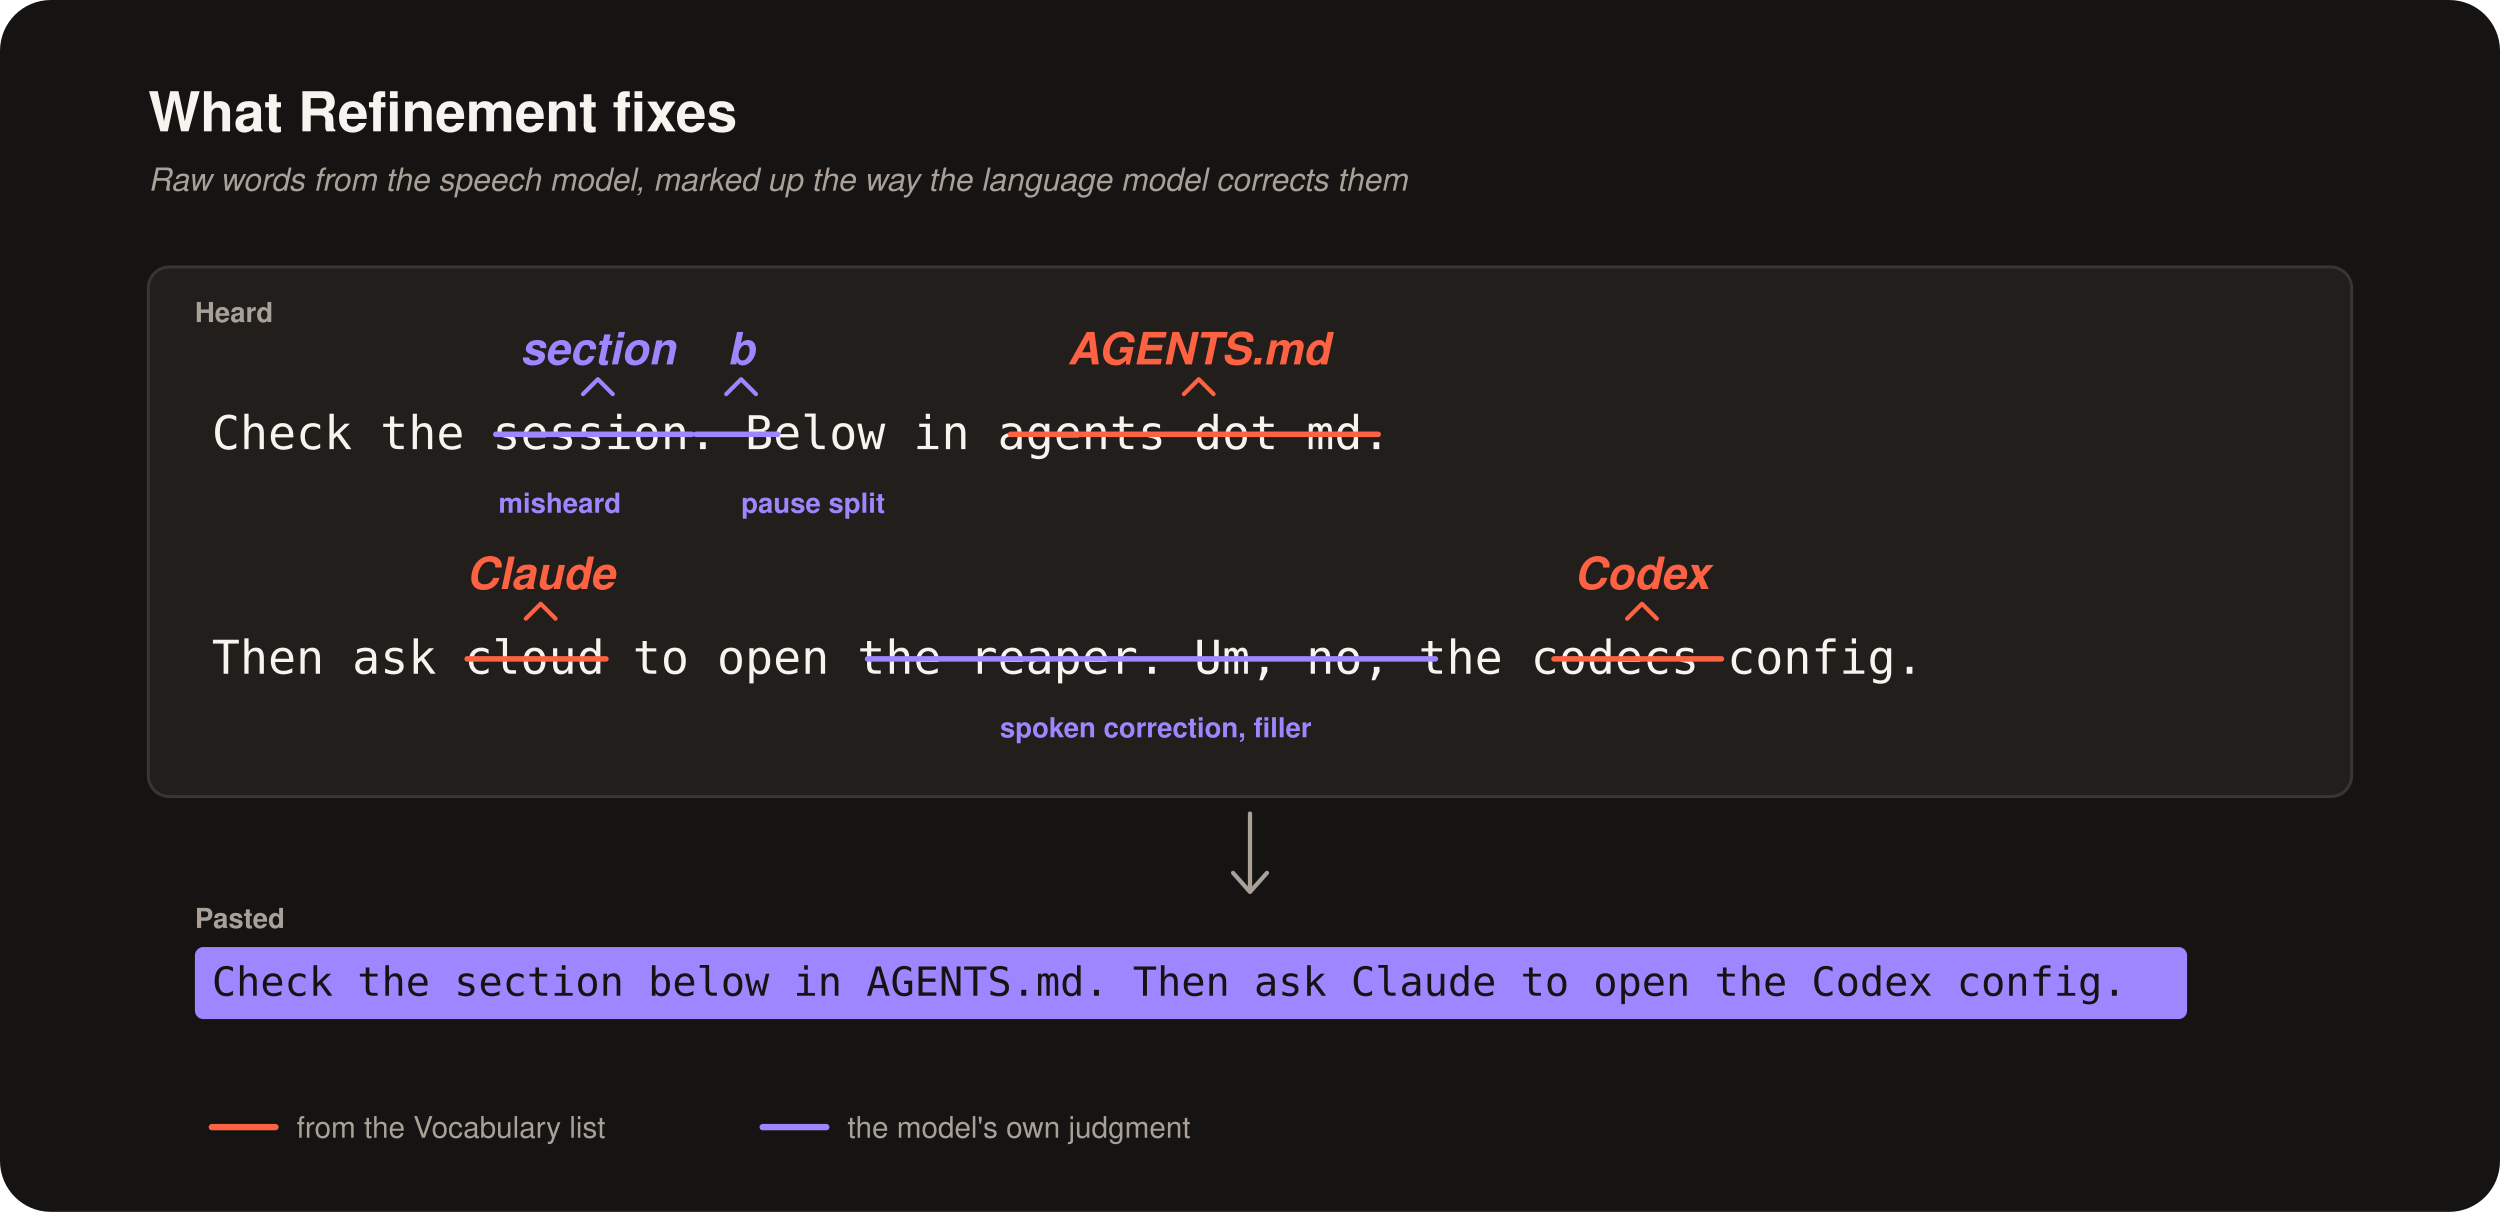
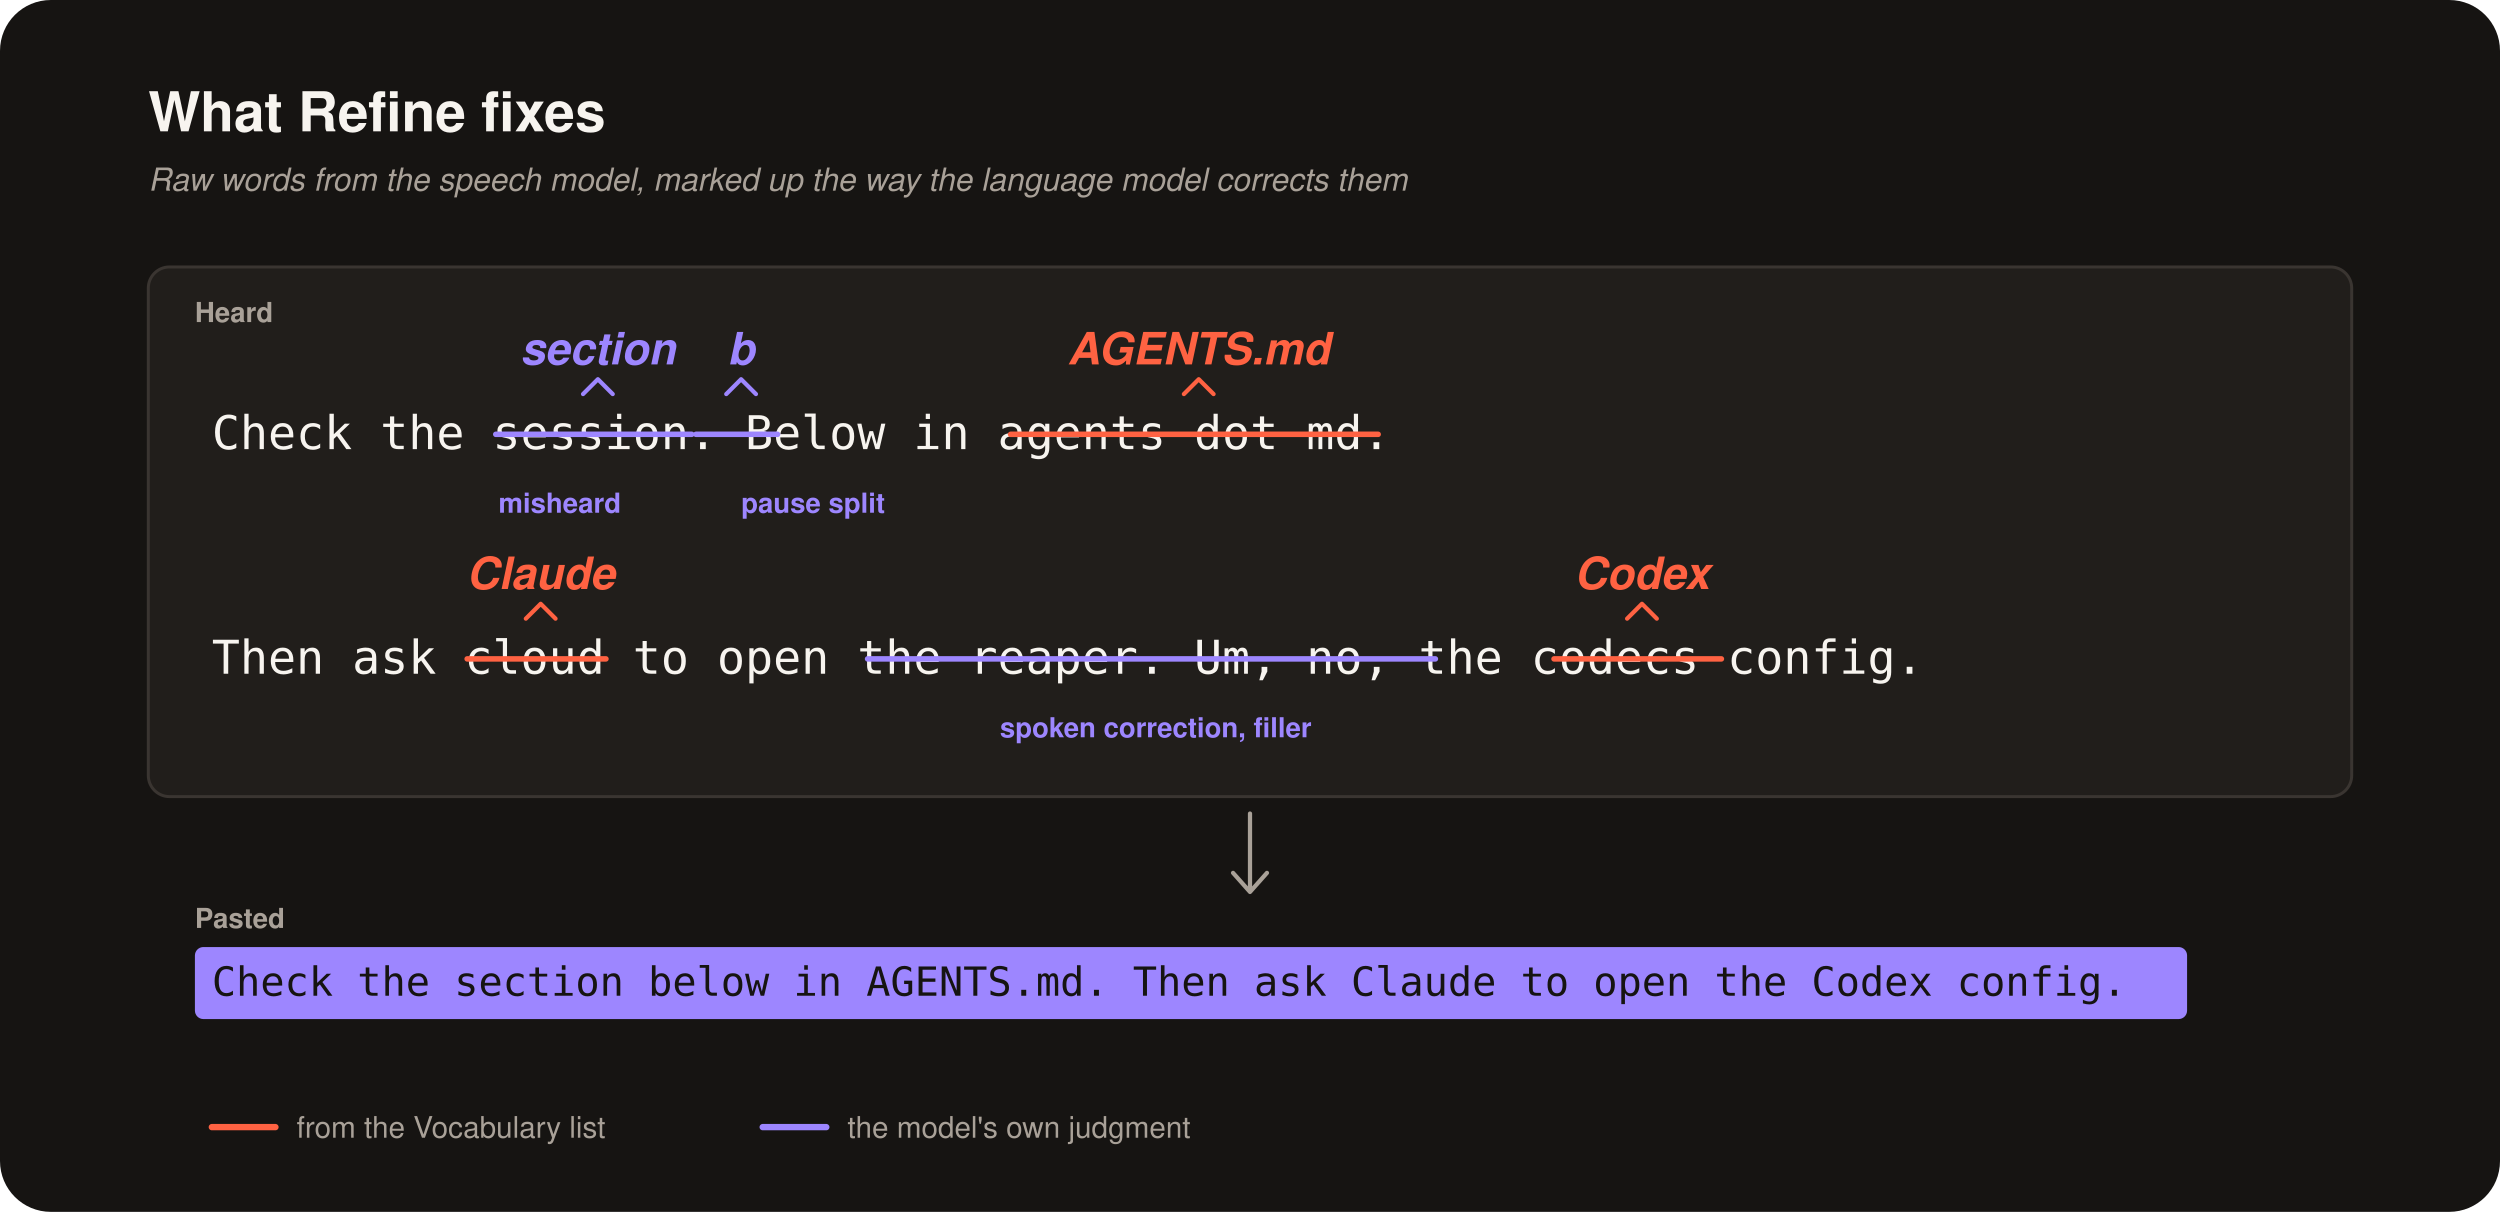
<svg xmlns="http://www.w3.org/2000/svg" viewBox="0 0 1180 572" width="1180" height="572" role="img" aria-labelledby="title">
  <style>
    .bg { fill: #161412; }
    text { font-family: -apple-system, BlinkMacSystemFont, "SF Pro Text", "Segoe UI", Helvetica, Arial, sans-serif; }
    .title { fill: #F7F4EF; font-family: ui-rounded, "SF Pro Rounded", -apple-system, BlinkMacSystemFont, "Segoe UI", Helvetica, Arial, sans-serif; font-weight: 800; font-size: 26px; }
    .sub { fill: #A9A198; font-style: italic; font-size: 15px; }
    .sheet { fill: #211E1B; stroke: #3A3531; stroke-width: 1.4; }
    .label { fill: #A9A198; font-weight: 700; font-size: 13px; }
    .raw { fill: #F7F4EF; font-family: ui-monospace, SFMono-Regular, Menlo, Consolas, monospace; font-size: 22px; }
    .vocabulary { stroke: #FF6242; fill: #FF6242; }
    .judgment { stroke: #9D86FF; fill: #9D86FF; }
    .strike { stroke-width: 2.6; stroke-linecap: round; }
    .caret { fill: none; stroke-width: 2; stroke-linecap: round; stroke-linejoin: round; }
    .insert { stroke: none; font-style: italic; font-weight: 600; font-size: 21px; text-anchor: middle; }
    .tag { stroke: none; font-weight: 650; font-size: 13px; text-anchor: middle; }
    .arrow { fill: none; stroke: #A9A198; stroke-width: 2; stroke-linecap: round; stroke-linejoin: round; }
    .mark { fill: #9D86FF; }
    .clean { fill: #161412; font-family: ui-monospace, SFMono-Regular, Menlo, Consolas, monospace; font-size: 19px; }
    .legend { fill: #A9A198; font-size: 14px; }
    .key { stroke-width: 3; stroke-linecap: round; }
    .vocabulary-key { stroke: #FF6242; }
    .judgment-key { stroke: #9D86FF; }
  </style>
  <rect class="bg" width="1180" height="572" rx="24" />
  <g transform="translate(30 0)">
-     <text class="title" x="40" y="62">What Refinement fixes</text>
+     <text class="title" x="40" y="62">What Refine fixes</text>
    <text class="sub" x="40" y="90">Raw words from the speech model, marked up the way the language model corrects them</text>
    <rect class="sheet" x="40" y="126" width="1040" height="250" rx="10" />
    <text class="label" x="62" y="152">Heard</text>
    <text class="raw" x="70.0" y="212" textLength="567.0" lengthAdjust="spacing">Check the session. Below in agents dot md.</text>
    <text class="raw" x="70.0" y="318" textLength="823.5" lengthAdjust="spacing">Then ask cloud to open the reaper. Um, no, the codecs config.</text>
    <g class="judgment">
      <line class="strike" x1="204.0" x2="296.5" y1="205" y2="205" />
      <path class="caret" d="M 245.2 186 L 252.2 179 L 259.2 186" />
      <text class="insert" x="252.2" y="172">section</text>
      <text class="tag" x="234.2" y="242">misheard</text>
    </g>
    <g class="judgment">
      <line class="strike" x1="298.5" x2="337.0" y1="205" y2="205" />
      <path class="caret" d="M 312.8 186 L 319.8 179 L 326.8 186" />
      <text class="insert" x="319.8" y="172">b</text>
      <text class="tag" x="353.8" y="242">pause split</text>
    </g>
    <g class="vocabulary">
      <line class="strike" x1="447.0" x2="620.5" y1="205" y2="205" />
      <path class="caret" d="M 528.8 186 L 535.8 179 L 542.8 186" />
      <text class="insert" x="535.8" y="172">AGENTS.md</text>
    </g>
    <g class="vocabulary">
      <line class="strike" x1="190.5" x2="256.0" y1="311" y2="311" />
      <path class="caret" d="M 218.2 292 L 225.2 285 L 232.2 292" />
      <text class="insert" x="225.2" y="278">Claude</text>
    </g>
    <g class="judgment">
      <line class="strike" x1="379.5" x2="647.5" y1="311" y2="311" />
      <text class="tag" x="515.5" y="348">spoken correction, filler</text>
    </g>
    <g class="vocabulary">
      <line class="strike" x1="703.5" x2="782.5" y1="311" y2="311" />
      <path class="caret" d="M 738.0 292 L 745.0 285 L 752.0 292" />
      <text class="insert" x="745.0" y="278">Codex</text>
    </g>
    <path class="arrow" d="M 560 384 V 420 M 552 412 L 560 421 L 568 412" />
    <text class="label" x="62" y="438">Pasted</text>
    <rect class="mark" x="62" y="447" width="940.3" height="34" rx="4" />
    <text class="clean" x="70.0" y="470" textLength="924.3" lengthAdjust="spacing">Check the section below in AGENTS.md. Then ask Claude to open the Codex config.</text>
    <line class="key vocabulary-key" x1="70" x2="100" y1="532" y2="532" />
    <text class="legend" x="110" y="537">from the Vocabulary list</text>
    <line class="key judgment-key" x1="330" x2="360" y1="532" y2="532" />
    <text class="legend" x="370" y="537">the model's own judgment</text>
  </g>
</svg>
